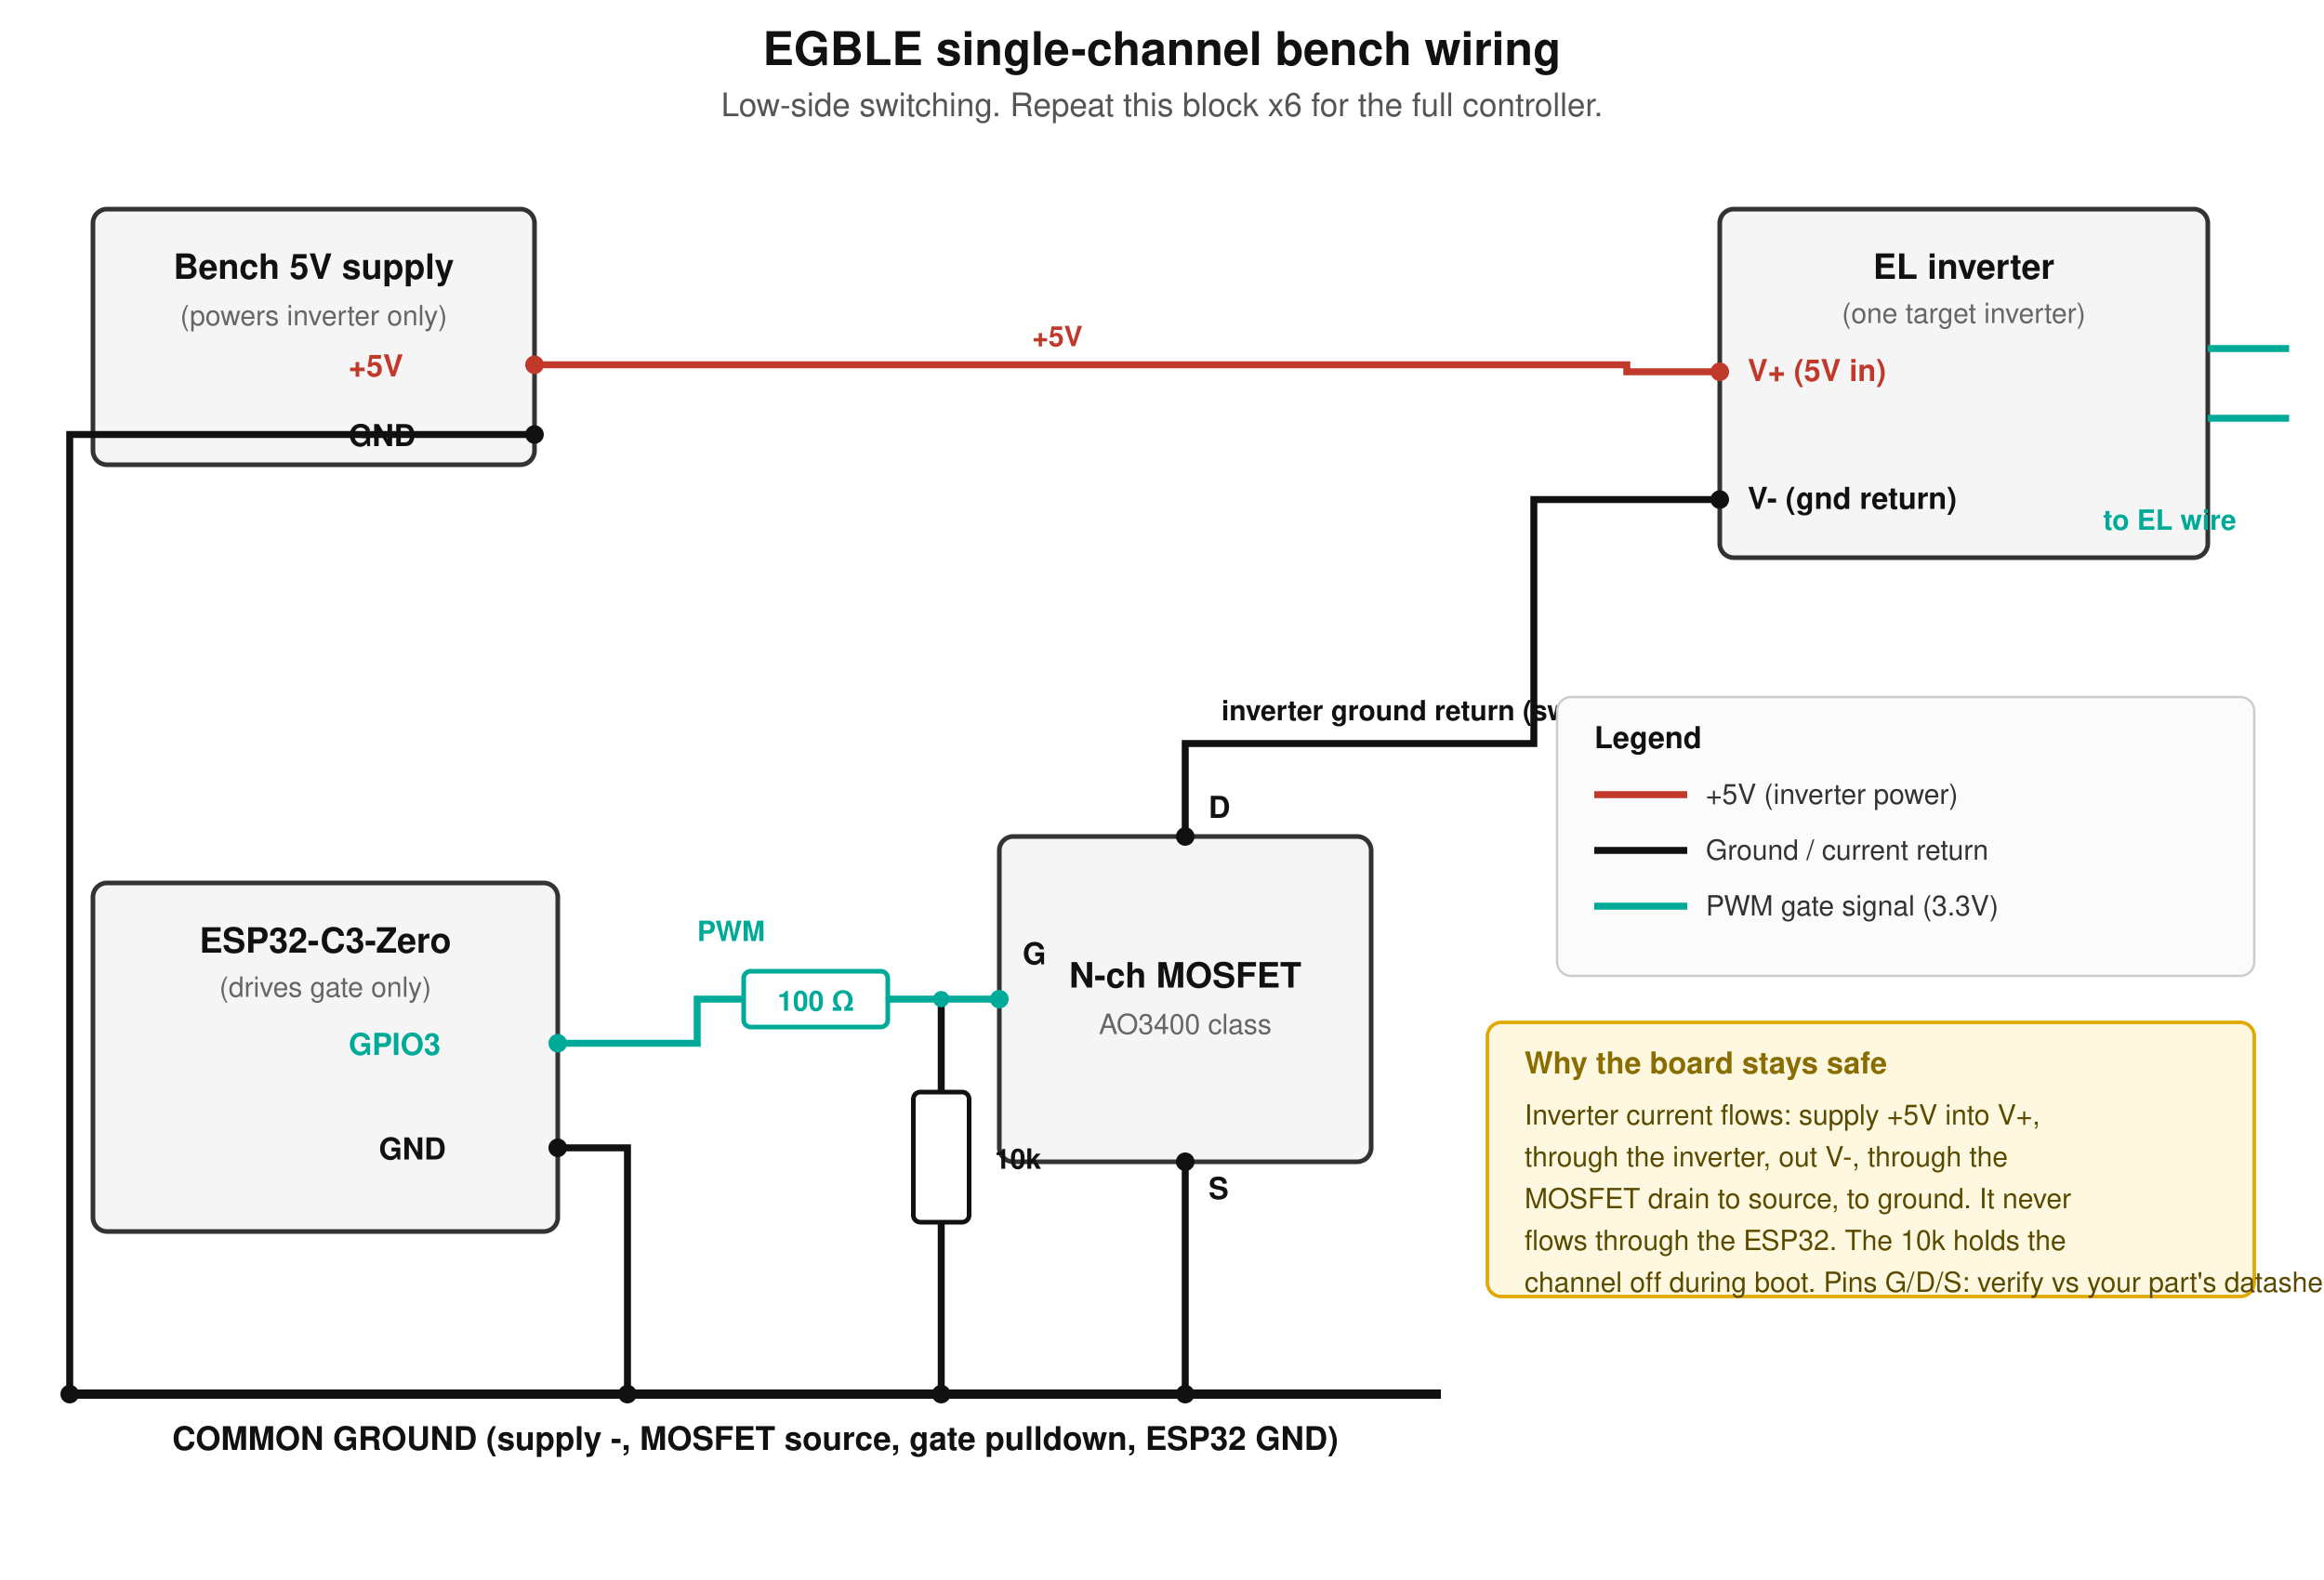
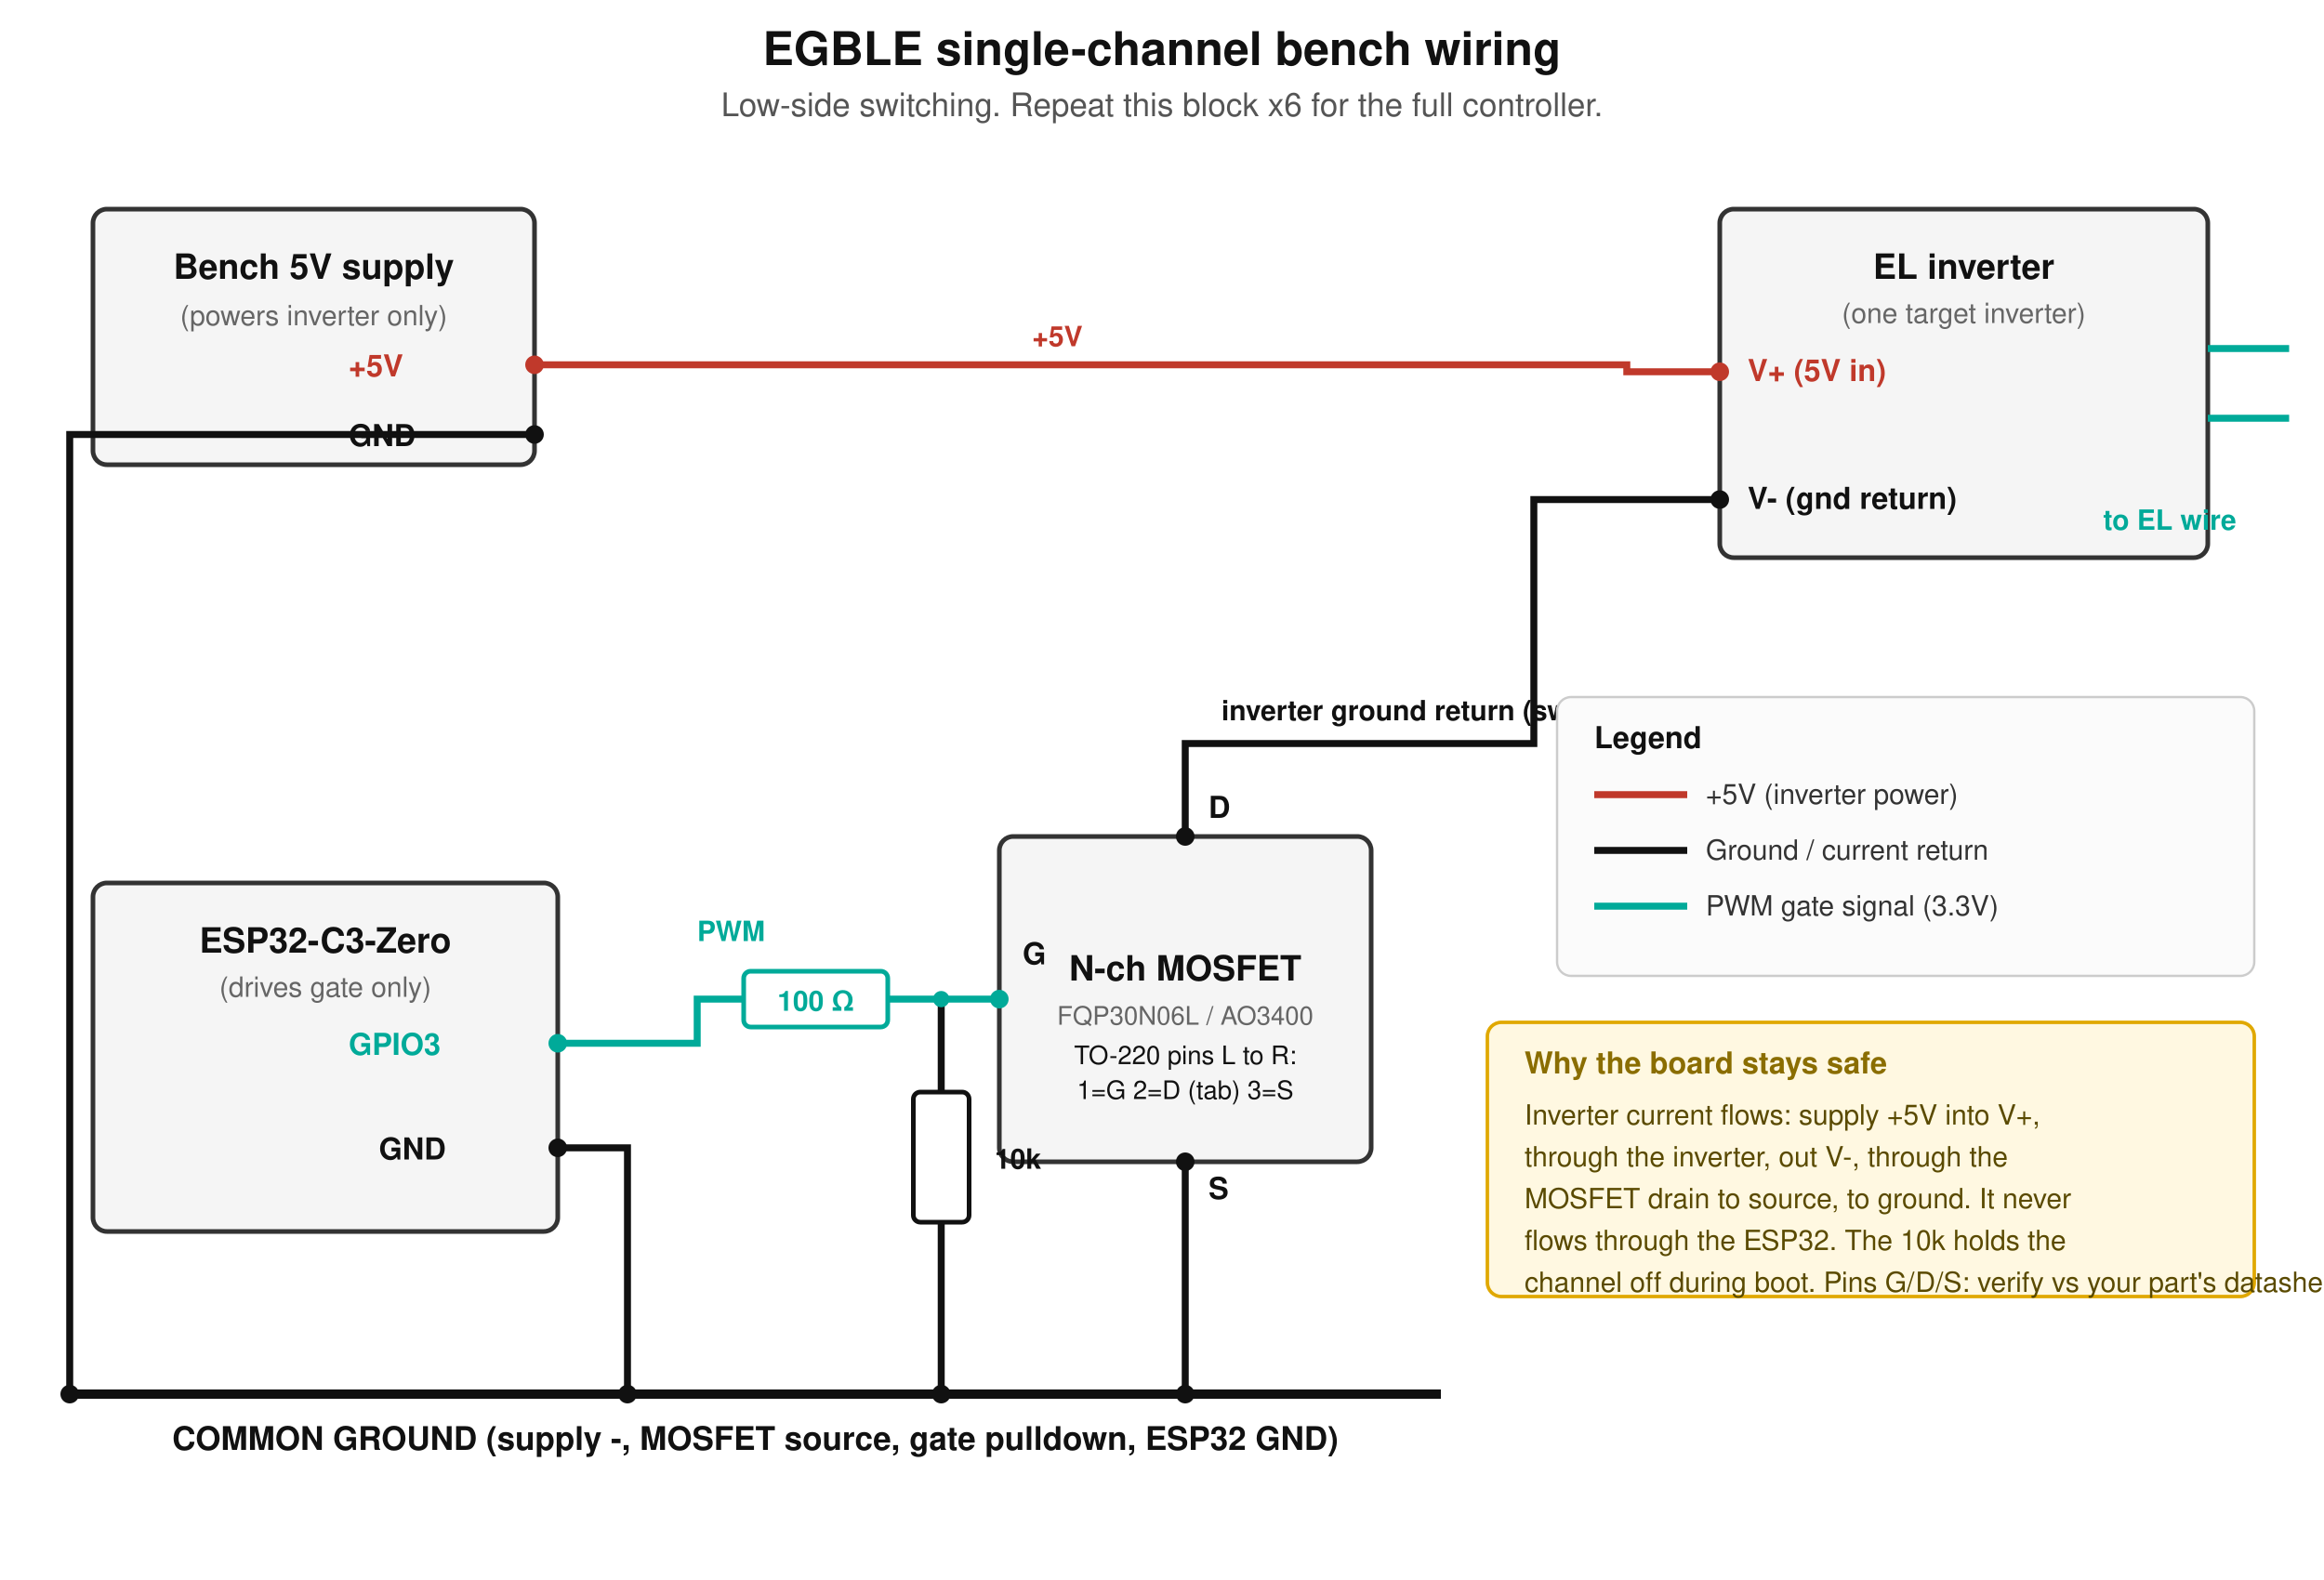
<svg xmlns="http://www.w3.org/2000/svg" width="1000" height="680" viewBox="0 0 1000 680" font-family="Helvetica, Arial, sans-serif">
  <rect x="0" y="0" width="1000" height="680" fill="#ffffff" />
  <text x="500" y="28" text-anchor="middle" font-size="20" font-weight="bold" fill="#111">EGBLE single-channel bench wiring</text>
  <text x="500" y="50" text-anchor="middle" font-size="14" fill="#555">Low-side switching. Repeat this block x6 for the full controller.</text>
  <rect x="40" y="90" width="190" height="110" rx="6" fill="#f5f5f5" stroke="#333" stroke-width="2" />
  <text x="135" y="120" text-anchor="middle" font-size="15" font-weight="bold" fill="#111">Bench 5V supply</text>
  <text x="135" y="140" text-anchor="middle" font-size="12" fill="#666">(powers inverter only)</text>
  <text x="150" y="162" font-size="13" fill="#c0392b" font-weight="bold">+5V</text>
  <text x="150" y="192" font-size="13" fill="#111" font-weight="bold">GND</text>
  <circle cx="230" cy="157" r="4" fill="#c0392b" />
  <circle cx="230" cy="187" r="4" fill="#111" />
  <rect x="740" y="90" width="210" height="150" rx="6" fill="#f5f5f5" stroke="#333" stroke-width="2" />
  <text x="845" y="120" text-anchor="middle" font-size="15" font-weight="bold" fill="#111">EL inverter</text>
  <text x="845" y="139" text-anchor="middle" font-size="12" fill="#666">(one target inverter)</text>
  <circle cx="740" cy="160" r="4" fill="#c0392b" />
  <circle cx="740" cy="215" r="4" fill="#111" />
  <text x="752" y="164" font-size="13" fill="#c0392b" font-weight="bold">V+ (5V in)</text>
  <text x="752" y="219" font-size="13" fill="#111" font-weight="bold">V- (gnd return)</text>
  <line x1="950" y1="150" x2="985" y2="150" stroke="#0a9" stroke-width="3" />
  <line x1="950" y1="180" x2="985" y2="180" stroke="#0a9" stroke-width="3" />
  <text x="905" y="228" font-size="12" fill="#0a9" font-weight="bold">to EL wire</text>
  <rect x="40" y="380" width="200" height="150" rx="6" fill="#f5f5f5" stroke="#333" stroke-width="2" />
  <text x="140" y="410" text-anchor="middle" font-size="15" font-weight="bold" fill="#111">ESP32-C3-Zero</text>
  <text x="140" y="429" text-anchor="middle" font-size="12" fill="#666">(drives gate only)</text>
  <text x="150" y="454" font-size="13" fill="#0a9" font-weight="bold">GPIO3</text>
  <text x="163" y="499" font-size="13" fill="#111" font-weight="bold">GND</text>
  <circle cx="240" cy="449" r="4" fill="#0a9" />
  <circle cx="240" cy="494" r="4" fill="#111" />
  <rect x="430" y="360" width="160" height="140" rx="6" fill="#f5f5f5" stroke="#333" stroke-width="2" />
-   <text x="510" y="425" text-anchor="middle" font-size="15" font-weight="bold" fill="#111">N-ch MOSFET</text>
-   <text x="510" y="445" text-anchor="middle" font-size="12" fill="#666">AO3400 class</text>
+   <text x="510" y="422" text-anchor="middle" font-size="15" font-weight="bold" fill="#111">N-ch MOSFET</text>
+   <text x="510" y="441" text-anchor="middle" font-size="11" fill="#666">FQP30N06L / AO3400</text>
+   <text x="510" y="458" text-anchor="middle" font-size="11" fill="#111">TO-220 pins L to R:</text>
+   <text x="510" y="473" text-anchor="middle" font-size="11" fill="#111">1=G  2=D (tab)  3=S</text>
  <circle cx="430" cy="430" r="4" fill="#0a9" />
  <text x="440" y="415" font-size="13" fill="#111" font-weight="bold">G</text>
  <circle cx="510" cy="360" r="4" fill="#111" />
  <text x="520" y="352" font-size="13" fill="#111" font-weight="bold">D</text>
  <circle cx="510" cy="500" r="4" fill="#111" />
  <text x="520" y="516" font-size="13" fill="#111" font-weight="bold">S</text>
  <polyline points="230,157 700,157 700,160 740,160" fill="none" stroke="#c0392b" stroke-width="3" />
  <text x="455" y="149" text-anchor="middle" font-size="12" fill="#c0392b" font-weight="bold">+5V</text>
  <polyline points="740,215 660,215 660,320 510,320 510,360" fill="none" stroke="#111" stroke-width="3" />
  <text x="620" y="310" text-anchor="middle" font-size="12" fill="#111" font-weight="bold">inverter ground return (switched)</text>
  <polyline points="240,449 300,449 300,430 320,430" fill="none" stroke="#0a9" stroke-width="3" />
  <rect x="320" y="418" width="62" height="24" rx="3" fill="#fff" stroke="#0a9" stroke-width="2" />
  <text x="351" y="435" text-anchor="middle" font-size="12" fill="#0a9" font-weight="bold">100 Ω</text>
  <polyline points="382,430 430,430" fill="none" stroke="#0a9" stroke-width="3" />
  <text x="300" y="405" font-size="12" fill="#0a9" font-weight="bold">PWM</text>
  <polyline points="405,430 405,470" fill="none" stroke="#111" stroke-width="3" />
  <rect x="393" y="470" width="24" height="56" rx="3" fill="#fff" stroke="#111" stroke-width="2" />
  <text x="428" y="503" font-size="12" fill="#111" font-weight="bold">10k</text>
  <polyline points="405,526 405,600" fill="none" stroke="#111" stroke-width="3" />
  <circle cx="405" cy="430" r="3.5" fill="#0a9" />
  <polyline points="510,500 510,600" fill="none" stroke="#111" stroke-width="3" />
  <polyline points="240,494 270,494 270,600" fill="none" stroke="#111" stroke-width="3" />
  <polyline points="230,187 30,187 30,600" fill="none" stroke="#111" stroke-width="3" />
  <line x1="30" y1="600" x2="620" y2="600" stroke="#111" stroke-width="4" />
  <text x="325" y="624" text-anchor="middle" font-size="14" fill="#111" font-weight="bold">COMMON GROUND (supply -, MOSFET source, gate pulldown, ESP32 GND)</text>
  <circle cx="270" cy="600" r="4" fill="#111" />
  <circle cx="405" cy="600" r="4" fill="#111" />
  <circle cx="510" cy="600" r="4" fill="#111" />
  <circle cx="30" cy="600" r="4" fill="#111" />
  <rect x="670" y="300" width="300" height="120" rx="6" fill="#fbfbfb" stroke="#ccc" stroke-width="1" />
  <text x="686" y="322" font-size="13" font-weight="bold" fill="#111">Legend</text>
  <line x1="686" y1="342" x2="726" y2="342" stroke="#c0392b" stroke-width="3" />
  <text x="734" y="346" font-size="12" fill="#333">+5V (inverter power)</text>
  <line x1="686" y1="366" x2="726" y2="366" stroke="#111" stroke-width="3" />
  <text x="734" y="370" font-size="12" fill="#333">Ground / current return</text>
  <line x1="686" y1="390" x2="726" y2="390" stroke="#0a9" stroke-width="3" />
  <text x="734" y="394" font-size="12" fill="#333">PWM gate signal (3.3V)</text>
  <rect x="640" y="440" width="330" height="118" rx="6" fill="#fff8e1" stroke="#e0a800" stroke-width="1.5" />
  <text x="656" y="462" font-size="13" font-weight="bold" fill="#8a6d00">Why the board stays safe</text>
  <text x="656" y="484" font-size="12" fill="#5a4a00">Inverter current flows: supply +5V into V+,</text>
  <text x="656" y="502" font-size="12" fill="#5a4a00">through the inverter, out V-, through the</text>
  <text x="656" y="520" font-size="12" fill="#5a4a00">MOSFET drain to source, to ground. It never</text>
  <text x="656" y="538" font-size="12" fill="#5a4a00">flows through the ESP32. The 10k holds the</text>
  <text x="656" y="556" font-size="12" fill="#5a4a00">channel off during boot. Pins G/D/S: verify vs your part's datasheet.</text>
</svg>
